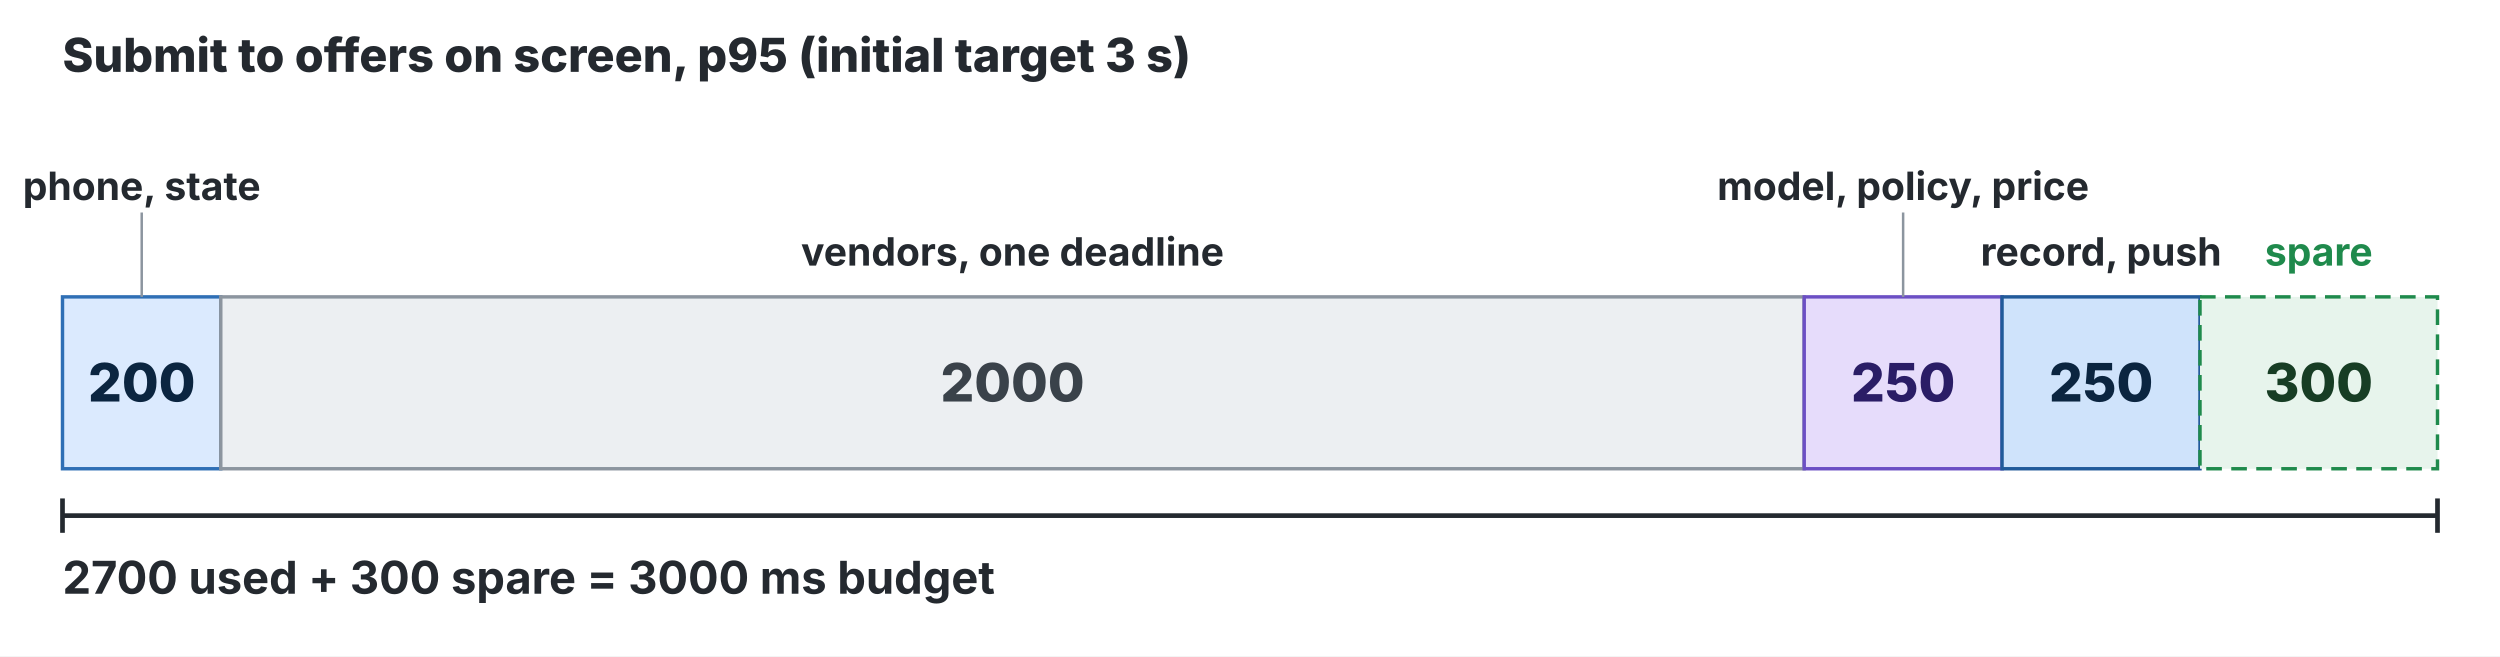
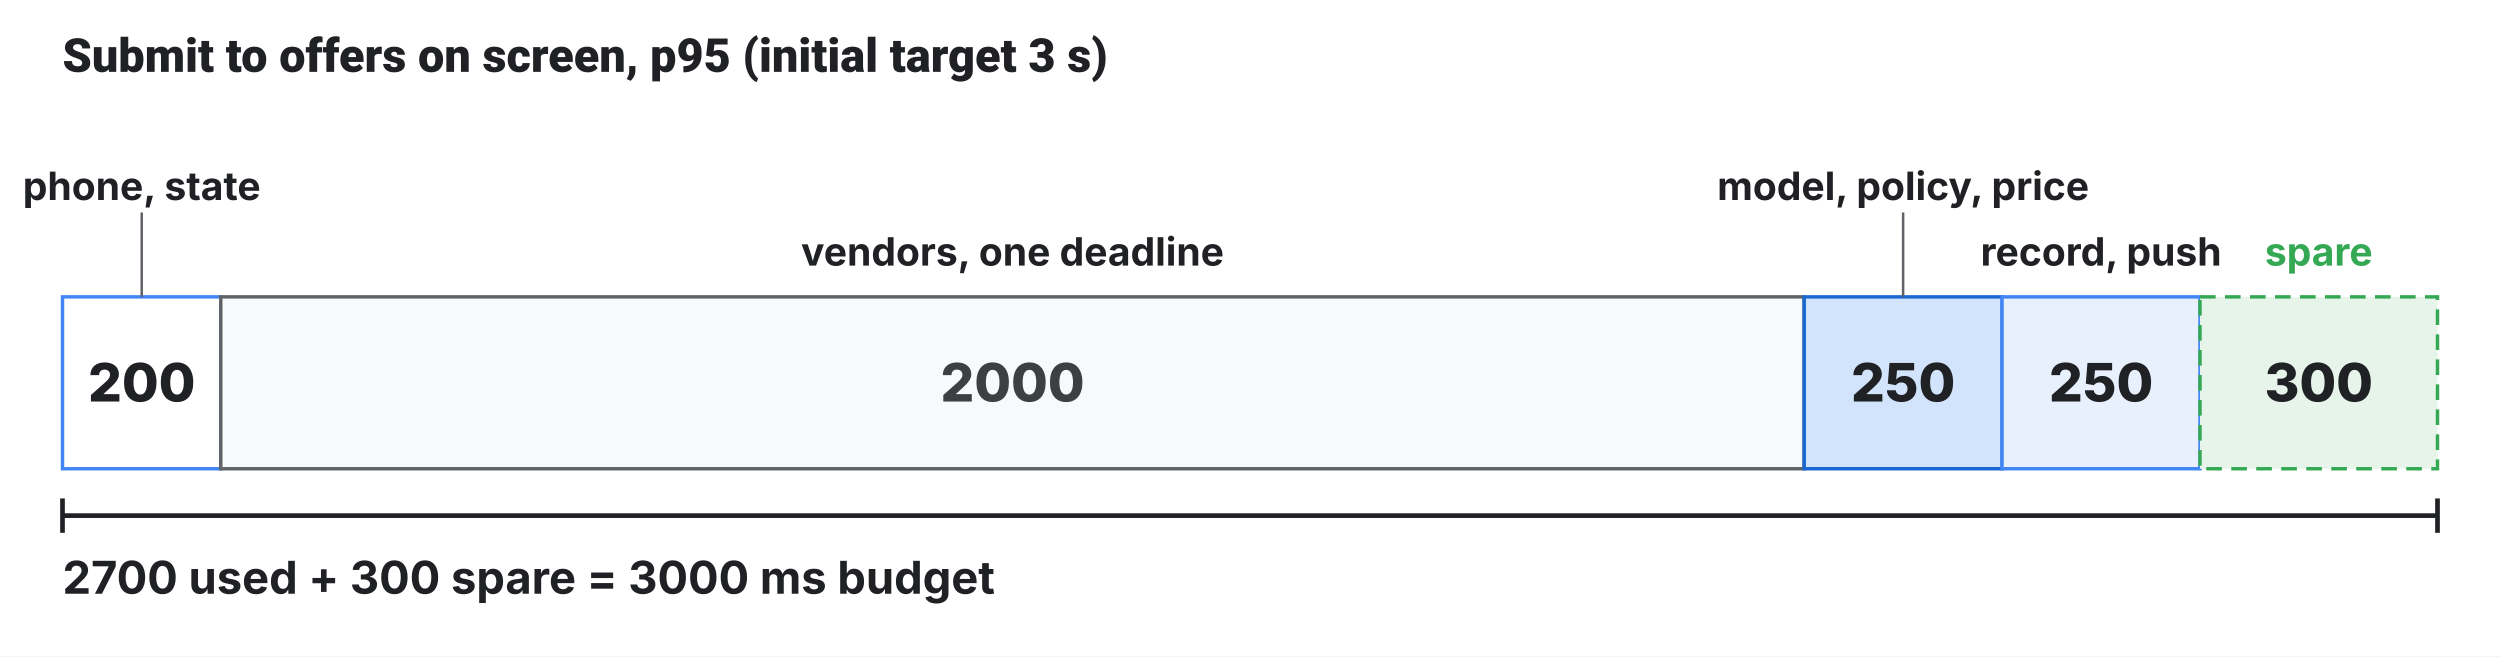
<svg xmlns="http://www.w3.org/2000/svg" class="budget" viewBox="0 0 1600 420" width="1600" height="420">
  <rect width="1600" height="420" fill="#ffffff" />
-   <text x="40" y="46" font-family="Inter, Helvetica, Arial, sans-serif" font-size="30" font-weight="800" fill="#24292f">Submit to offers on screen, p95 (initial target 3 s)</text>
-   <rect x="40.0" y="190" width="101.3" height="110" fill="#dbeafe" stroke="#2f6fb5" stroke-width="2.2" />
-   <text x="90.7" y="257.0" text-anchor="middle" font-family="Inter, Helvetica, Arial, sans-serif" font-size="34" font-weight="800" fill="#0b2540">200</text>
-   <line x1="90.7" y1="136" x2="90.7" y2="190" stroke="#8c959f" stroke-width="1.6" />
-   <text x="90.7" y="128" text-anchor="middle" font-family="Inter, Helvetica, Arial, sans-serif" font-size="25" font-weight="700" fill="#24292f" paint-order="stroke" stroke="#ffffff" stroke-width="5">phone, state</text>
-   <rect x="141.3" y="190" width="1013.3" height="110" fill="#eceff2" stroke="#8c959f" stroke-width="2.2" />
-   <text x="648.0" y="257.0" text-anchor="middle" font-family="Inter, Helvetica, Arial, sans-serif" font-size="34" font-weight="800" fill="#3a424a">2000</text>
-   <text x="648.0" y="170" text-anchor="middle" font-family="Inter, Helvetica, Arial, sans-serif" font-size="25" font-weight="700" fill="#24292f" paint-order="stroke" stroke="#ffffff" stroke-width="5">vendors, one deadline</text>
-   <rect x="1154.7" y="190" width="126.7" height="110" fill="#e6dcfb" stroke="#6b4fc4" stroke-width="2.2" />
-   <text x="1218.0" y="257.0" text-anchor="middle" font-family="Inter, Helvetica, Arial, sans-serif" font-size="34" font-weight="800" fill="#2a1d66">250</text>
-   <line x1="1218.0" y1="136" x2="1218.0" y2="190" stroke="#8c959f" stroke-width="1.6" />
-   <text x="1218.0" y="128" text-anchor="middle" font-family="Inter, Helvetica, Arial, sans-serif" font-size="25" font-weight="700" fill="#24292f" paint-order="stroke" stroke="#ffffff" stroke-width="5">model, policy, price</text>
-   <rect x="1281.3" y="190" width="126.7" height="110" fill="#cfe3fb" stroke="#215a9a" stroke-width="2.2" />
-   <text x="1344.7" y="257.0" text-anchor="middle" font-family="Inter, Helvetica, Arial, sans-serif" font-size="34" font-weight="800" fill="#0b2540">250</text>
-   <text x="1344.7" y="170" text-anchor="middle" font-family="Inter, Helvetica, Arial, sans-serif" font-size="25" font-weight="700" fill="#24292f" paint-order="stroke" stroke="#ffffff" stroke-width="5">record, push</text>
-   <rect x="1408.0" y="190" width="152.0" height="110" fill="#e7f4ec" stroke="#1f8a4c" stroke-width="2.2" stroke-dasharray="10 6" />
-   <text x="1484.0" y="257.0" text-anchor="middle" font-family="Inter, Helvetica, Arial, sans-serif" font-size="34" font-weight="800" fill="#173d24">300</text>
-   <text x="1484.0" y="170" text-anchor="middle" font-family="Inter, Helvetica, Arial, sans-serif" font-size="25" font-weight="700" fill="#1f8a4c" paint-order="stroke" stroke="#ffffff" stroke-width="5">spare</text>
-   <line x1="40" y1="330" x2="1560.0" y2="330" stroke="#24292f" stroke-width="3" />
-   <line x1="40" y1="319" x2="40" y2="341" stroke="#24292f" stroke-width="3" />
-   <line x1="1560.0" y1="319" x2="1560.0" y2="341" stroke="#24292f" stroke-width="3" />
-   <text x="40" y="380" font-family="Inter, Helvetica, Arial, sans-serif" font-size="29" font-weight="700" fill="#24292f">2700 used + 300 spare = 3000 ms budget</text>
+   <text x="40" y="46" font-family="'Plus Jakarta Sans', 'Google Sans', Roboto, sans-serif" font-size="30" font-weight="800" fill="#202124">Submit to offers on screen, p95 (initial target 3 s)</text>
+   <rect x="40.0" y="190" width="101.3" height="110" fill="#ffffff" stroke="#4285f4" stroke-width="2.2" />
+   <text x="90.7" y="257.0" text-anchor="middle" font-family="Inter, Roboto, sans-serif" font-size="34" font-weight="800" fill="#202124">200</text>
+   <line x1="90.7" y1="136" x2="90.7" y2="190" stroke="#5f6368" stroke-width="1.6" />
+   <text x="90.7" y="128" text-anchor="middle" font-family="Inter, Roboto, sans-serif" font-size="25" font-weight="700" fill="#202124" paint-order="stroke" stroke="#ffffff" stroke-width="5">phone, state</text>
+   <rect x="141.3" y="190" width="1013.3" height="110" fill="#f8f9fa" stroke="#5f6368" stroke-width="2.2" />
+   <text x="648.0" y="257.0" text-anchor="middle" font-family="Inter, Roboto, sans-serif" font-size="34" font-weight="800" fill="#3c4043">2000</text>
+   <text x="648.0" y="170" text-anchor="middle" font-family="Inter, Roboto, sans-serif" font-size="25" font-weight="700" fill="#202124" paint-order="stroke" stroke="#ffffff" stroke-width="5">vendors, one deadline</text>
+   <rect x="1154.7" y="190" width="126.7" height="110" fill="#d2e3fc" stroke="#1967d2" stroke-width="2.2" />
+   <text x="1218.0" y="257.0" text-anchor="middle" font-family="Inter, Roboto, sans-serif" font-size="34" font-weight="800" fill="#202124">250</text>
+   <line x1="1218.0" y1="136" x2="1218.0" y2="190" stroke="#5f6368" stroke-width="1.6" />
+   <text x="1218.0" y="128" text-anchor="middle" font-family="Inter, Roboto, sans-serif" font-size="25" font-weight="700" fill="#202124" paint-order="stroke" stroke="#ffffff" stroke-width="5">model, policy, price</text>
+   <rect x="1281.3" y="190" width="126.7" height="110" fill="#e8f0fe" stroke="#4285f4" stroke-width="2.2" />
+   <text x="1344.7" y="257.0" text-anchor="middle" font-family="Inter, Roboto, sans-serif" font-size="34" font-weight="800" fill="#202124">250</text>
+   <text x="1344.7" y="170" text-anchor="middle" font-family="Inter, Roboto, sans-serif" font-size="25" font-weight="700" fill="#202124" paint-order="stroke" stroke="#ffffff" stroke-width="5">record, push</text>
+   <rect x="1408.0" y="190" width="152.0" height="110" fill="#e6f4ea" stroke="#34a853" stroke-width="2.2" stroke-dasharray="10 6" />
+   <text x="1484.0" y="257.0" text-anchor="middle" font-family="Inter, Roboto, sans-serif" font-size="34" font-weight="800" fill="#202124">300</text>
+   <text x="1484.0" y="170" text-anchor="middle" font-family="Inter, Roboto, sans-serif" font-size="25" font-weight="700" fill="#34a853" paint-order="stroke" stroke="#ffffff" stroke-width="5">spare</text>
+   <line x1="40" y1="330" x2="1560.0" y2="330" stroke="#202124" stroke-width="3" />
+   <line x1="40" y1="319" x2="40" y2="341" stroke="#202124" stroke-width="3" />
+   <line x1="1560.0" y1="319" x2="1560.0" y2="341" stroke="#202124" stroke-width="3" />
+   <text x="40" y="380" font-family="Inter, Roboto, sans-serif" font-size="29" font-weight="700" fill="#202124">2700 used + 300 spare = 3000 ms budget</text>
</svg>
